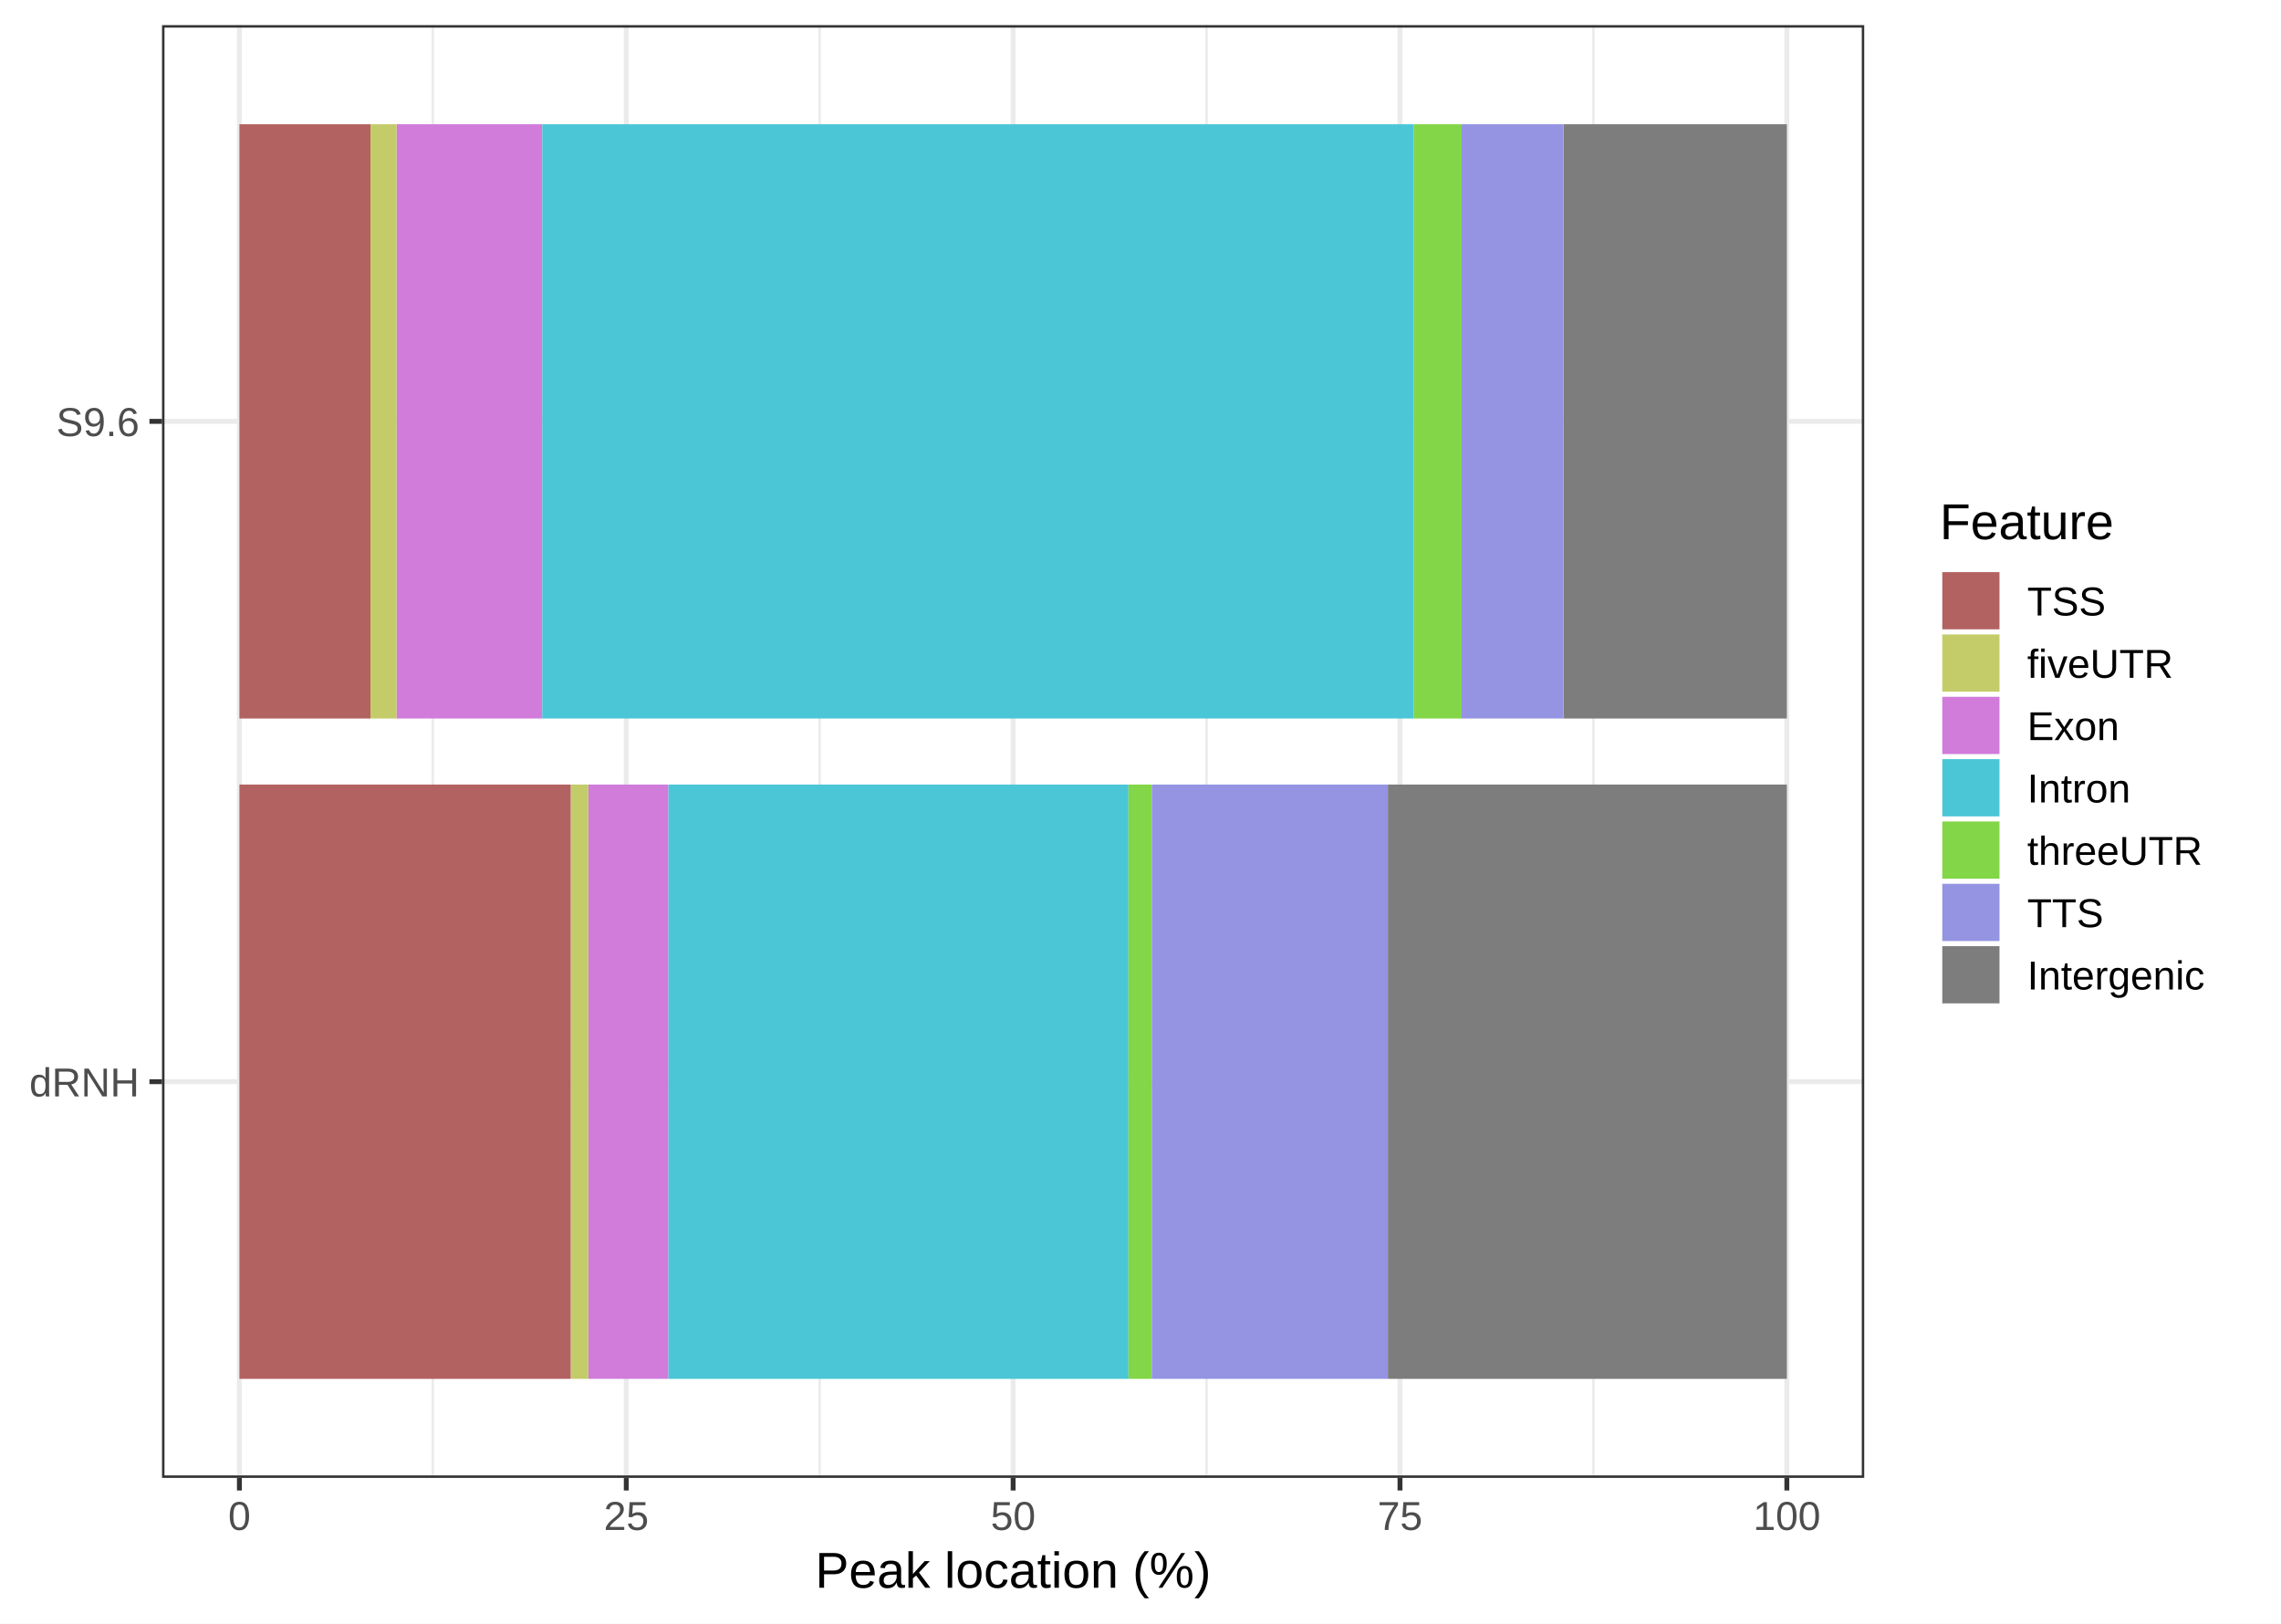
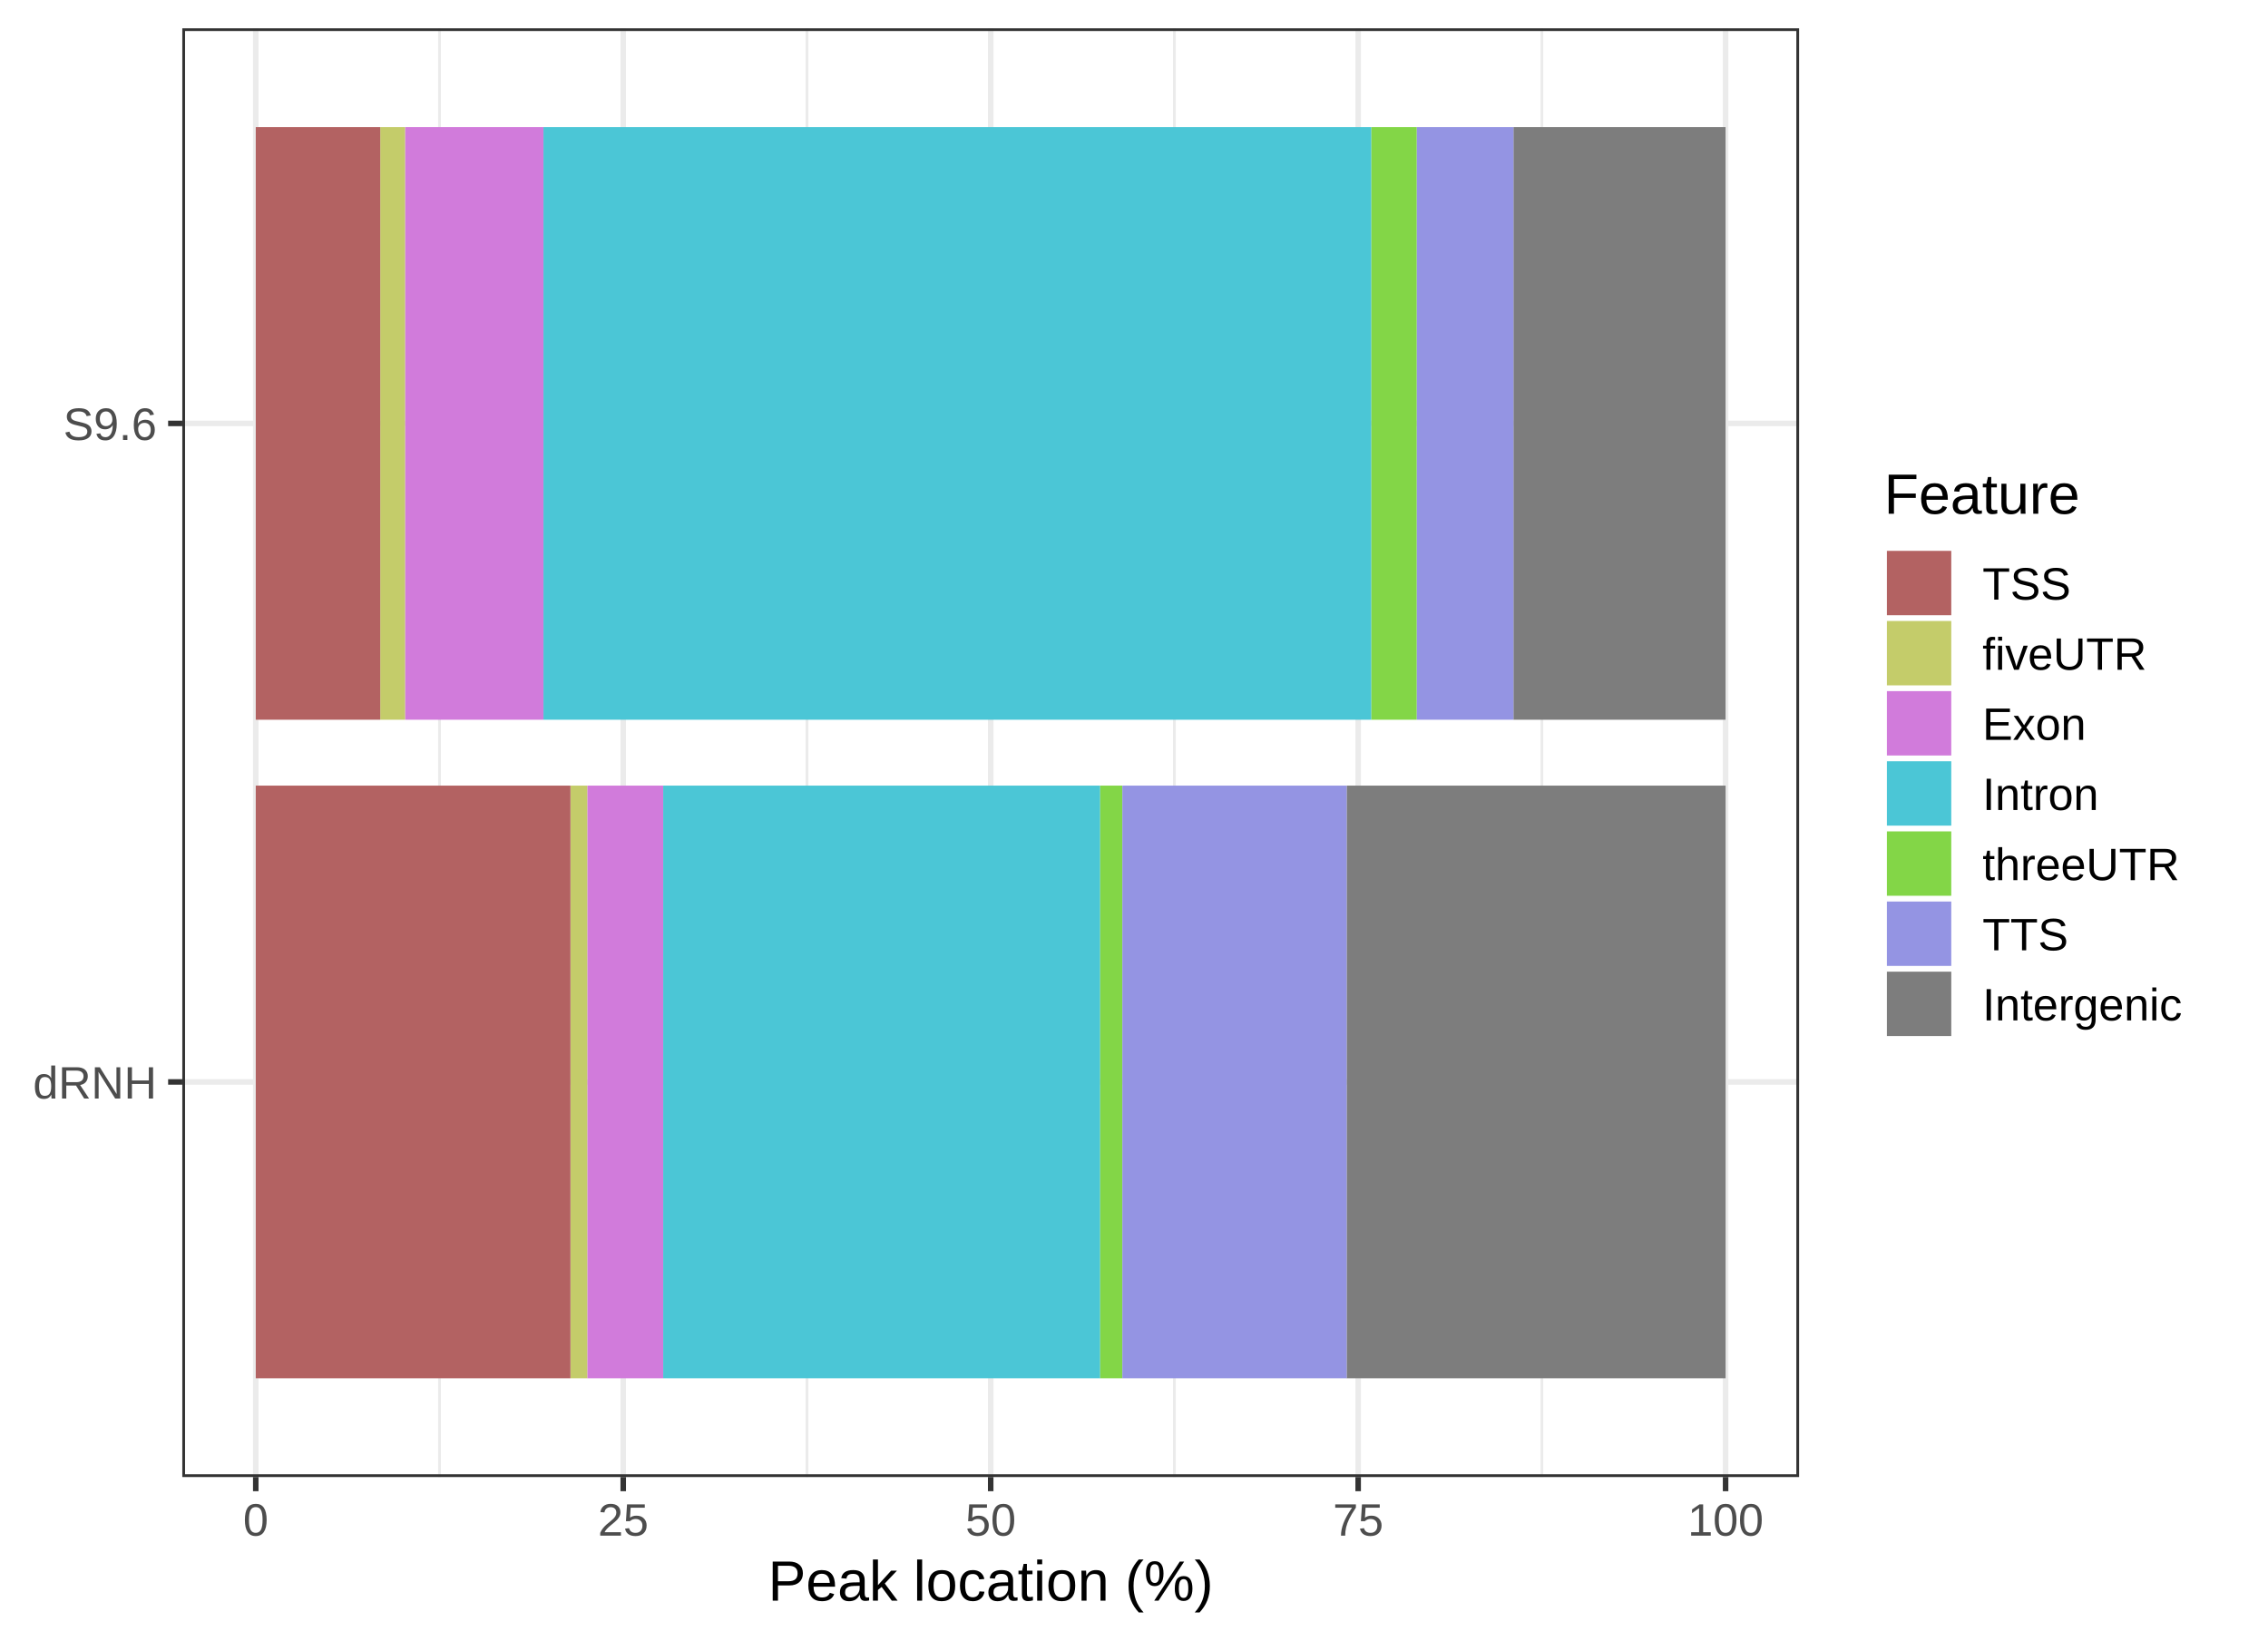
- <svg xmlns="http://www.w3.org/2000/svg" class="svglite" width="632.25pt" height="450.00pt" viewBox="0 0 632.25 450.00">
+ <svg xmlns="http://www.w3.org/2000/svg" class="svglite" width="558.75pt" height="404.25pt" viewBox="0 0 558.75 404.25">
  <defs>
    <style type="text/css">
    .svglite line, .svglite polyline, .svglite polygon, .svglite path, .svglite rect, .svglite circle {
      fill: none;
      stroke: #000000;
      stroke-linecap: round;
      stroke-linejoin: round;
      stroke-miterlimit: 10.00;
    }
  </style>
  </defs>
  <rect width="100%" height="100%" style="stroke: none; fill: #FFFFFF;" />
  <defs>
-     <clipPath id="cpMC4wMHw2MzIuMjV8MC4wMHw0NTAuMDA=">
-       <rect x="0.00" y="0.00" width="632.25" height="450.00" />
+     <clipPath id="cpMC4wMHw1NTguNzV8MC4wMHw0MDQuMjU=">
+       <rect x="0.00" y="0.00" width="558.75" height="404.25" />
    </clipPath>
  </defs>
-   <g clip-path="url(#cpMC4wMHw2MzIuMjV8MC4wMHw0NTAuMDA=)">
-     <rect x="0.00" y="0.00" width="632.25" height="450.00" style="stroke-width: 1.36; stroke: #FFFFFF; fill: #FFFFFF;" />
+   <g clip-path="url(#cpMC4wMHw1NTguNzV8MC4wMHw0MDQuMjU=)">
+     <rect x="0" y="0.00" width="558.75" height="404.25" style="stroke-width: 1.36; stroke: #FFFFFF; fill: #FFFFFF;" />
  </g>
  <defs>
-     <clipPath id="cpNDQuOTF8NTE2LjczfDYuOTd8NDA5LjY3">
-       <rect x="44.91" y="6.97" width="471.82" height="402.69" />
+     <clipPath id="cpNDQuOTF8NDQzLjIzfDYuOTd8MzYzLjky">
+       <rect x="44.91" y="6.97" width="398.32" height="356.94" />
    </clipPath>
  </defs>
-   <g clip-path="url(#cpNDQuOTF8NTE2LjczfDYuOTd8NDA5LjY3)">
-     <rect x="44.91" y="6.97" width="471.82" height="402.69" style="stroke-width: 1.36; stroke: none; fill: #FFFFFF;" />
-     <polyline points="119.97,409.67 119.97,6.97 " style="stroke-width: 0.68; stroke: #EBEBEB; stroke-linecap: butt;" />
-     <polyline points="227.20,409.67 227.20,6.97 " style="stroke-width: 0.68; stroke: #EBEBEB; stroke-linecap: butt;" />
-     <polyline points="334.43,409.67 334.43,6.97 " style="stroke-width: 0.68; stroke: #EBEBEB; stroke-linecap: butt;" />
-     <polyline points="441.67,409.67 441.67,6.97 " style="stroke-width: 0.68; stroke: #EBEBEB; stroke-linecap: butt;" />
-     <polyline points="44.91,299.84 516.73,299.84 " style="stroke-width: 1.36; stroke: #EBEBEB; stroke-linecap: butt;" />
-     <polyline points="44.91,116.80 516.73,116.80 " style="stroke-width: 1.36; stroke: #EBEBEB; stroke-linecap: butt;" />
-     <polyline points="66.36,409.67 66.36,6.97 " style="stroke-width: 1.36; stroke: #EBEBEB; stroke-linecap: butt;" />
-     <polyline points="173.59,409.67 173.59,6.97 " style="stroke-width: 1.36; stroke: #EBEBEB; stroke-linecap: butt;" />
-     <polyline points="280.82,409.67 280.82,6.97 " style="stroke-width: 1.36; stroke: #EBEBEB; stroke-linecap: butt;" />
-     <polyline points="388.05,409.67 388.05,6.97 " style="stroke-width: 1.36; stroke: #EBEBEB; stroke-linecap: butt;" />
-     <polyline points="495.28,409.67 495.28,6.97 " style="stroke-width: 1.36; stroke: #EBEBEB; stroke-linecap: butt;" />
-     <rect x="163.08" y="217.47" width="22.19" height="164.74" style="stroke-width: 1.07; stroke: none; stroke-linecap: square; stroke-linejoin: miter; fill: #D17BDB;" />
-     <rect x="158.19" y="217.47" width="4.89" height="164.74" style="stroke-width: 1.07; stroke: none; stroke-linecap: square; stroke-linejoin: miter; fill: #C4CC6A;" />
-     <rect x="384.69" y="217.47" width="110.60" height="164.74" style="stroke-width: 1.07; stroke: none; stroke-linecap: square; stroke-linejoin: miter; fill: #7D7D7D;" />
-     <rect x="185.27" y="217.47" width="127.52" height="164.74" style="stroke-width: 1.07; stroke: none; stroke-linecap: square; stroke-linejoin: miter; fill: #4BC6D6;" />
-     <rect x="312.79" y="217.47" width="6.46" height="164.74" style="stroke-width: 1.07; stroke: none; stroke-linecap: square; stroke-linejoin: miter; fill: #83D647;" />
-     <rect x="66.36" y="217.47" width="91.83" height="164.74" style="stroke-width: 1.07; stroke: none; stroke-linecap: square; stroke-linejoin: miter; fill: #B36262;" />
-     <rect x="319.25" y="217.47" width="65.44" height="164.74" style="stroke-width: 1.07; stroke: none; stroke-linecap: square; stroke-linejoin: miter; fill: #9494E3;" />
-     <rect x="109.90" y="34.43" width="40.40" height="164.74" style="stroke-width: 1.07; stroke: none; stroke-linecap: square; stroke-linejoin: miter; fill: #D17BDB;" />
-     <rect x="102.68" y="34.43" width="7.23" height="164.74" style="stroke-width: 1.07; stroke: none; stroke-linecap: square; stroke-linejoin: miter; fill: #C4CC6A;" />
-     <rect x="433.35" y="34.43" width="61.94" height="164.74" style="stroke-width: 1.07; stroke: none; stroke-linecap: square; stroke-linejoin: miter; fill: #7D7D7D;" />
-     <rect x="150.30" y="34.43" width="241.59" height="164.74" style="stroke-width: 1.07; stroke: none; stroke-linecap: square; stroke-linejoin: miter; fill: #4BC6D6;" />
-     <rect x="391.89" y="34.43" width="13.26" height="164.74" style="stroke-width: 1.07; stroke: none; stroke-linecap: square; stroke-linejoin: miter; fill: #83D647;" />
-     <rect x="66.36" y="34.43" width="36.32" height="164.74" style="stroke-width: 1.07; stroke: none; stroke-linecap: square; stroke-linejoin: miter; fill: #B36262;" />
-     <rect x="405.15" y="34.43" width="28.20" height="164.74" style="stroke-width: 1.07; stroke: none; stroke-linecap: square; stroke-linejoin: miter; fill: #9494E3;" />
-     <rect x="44.91" y="6.97" width="471.82" height="402.69" style="stroke-width: 1.36; stroke: #333333;" />
+   <g clip-path="url(#cpNDQuOTF8NDQzLjIzfDYuOTd8MzYzLjky)">
+     <rect x="44.91" y="6.97" width="398.32" height="356.94" style="stroke-width: 1.36; stroke: none; fill: #FFFFFF;" />
+     <polyline points="108.28,363.92 108.28,6.97 " style="stroke-width: 0.68; stroke: #EBEBEB; stroke-linecap: butt;" />
+     <polyline points="198.81,363.92 198.81,6.97 " style="stroke-width: 0.68; stroke: #EBEBEB; stroke-linecap: butt;" />
+     <polyline points="289.33,363.92 289.33,6.97 " style="stroke-width: 0.68; stroke: #EBEBEB; stroke-linecap: butt;" />
+     <polyline points="379.86,363.92 379.86,6.97 " style="stroke-width: 0.68; stroke: #EBEBEB; stroke-linecap: butt;" />
+     <polyline points="44.91,266.57 443.23,266.57 " style="stroke-width: 1.36; stroke: #EBEBEB; stroke-linecap: butt;" />
+     <polyline points="44.91,104.32 443.23,104.32 " style="stroke-width: 1.36; stroke: #EBEBEB; stroke-linecap: butt;" />
+     <polyline points="63.01,363.92 63.01,6.97 " style="stroke-width: 1.36; stroke: #EBEBEB; stroke-linecap: butt;" />
+     <polyline points="153.54,363.92 153.54,6.97 " style="stroke-width: 1.36; stroke: #EBEBEB; stroke-linecap: butt;" />
+     <polyline points="244.07,363.92 244.07,6.97 " style="stroke-width: 1.36; stroke: #EBEBEB; stroke-linecap: butt;" />
+     <polyline points="334.60,363.92 334.60,6.97 " style="stroke-width: 1.36; stroke: #EBEBEB; stroke-linecap: butt;" />
+     <polyline points="425.12,363.92 425.12,6.97 " style="stroke-width: 1.36; stroke: #EBEBEB; stroke-linecap: butt;" />
+     <rect x="144.68" y="193.56" width="18.71" height="146.02" style="stroke-width: 1.07; stroke: none; stroke-linecap: square; stroke-linejoin: miter; fill: #D17BDB;" />
+     <rect x="140.55" y="193.56" width="4.13" height="146.02" style="stroke-width: 1.07; stroke: none; stroke-linecap: square; stroke-linejoin: miter; fill: #C4CC6A;" />
+     <rect x="331.76" y="193.56" width="93.37" height="146.02" style="stroke-width: 1.07; stroke: none; stroke-linecap: square; stroke-linejoin: miter; fill: #7D7D7D;" />
+     <rect x="163.39" y="193.56" width="107.66" height="146.02" style="stroke-width: 1.07; stroke: none; stroke-linecap: square; stroke-linejoin: miter; fill: #4BC6D6;" />
+     <rect x="271.05" y="193.56" width="5.46" height="146.02" style="stroke-width: 1.07; stroke: none; stroke-linecap: square; stroke-linejoin: miter; fill: #83D647;" />
+     <rect x="63.01" y="193.56" width="77.53" height="146.02" style="stroke-width: 1.07; stroke: none; stroke-linecap: square; stroke-linejoin: miter; fill: #B36262;" />
+     <rect x="276.51" y="193.56" width="55.25" height="146.02" style="stroke-width: 1.07; stroke: none; stroke-linecap: square; stroke-linejoin: miter; fill: #9494E3;" />
+     <rect x="99.78" y="31.31" width="34.11" height="146.02" style="stroke-width: 1.07; stroke: none; stroke-linecap: square; stroke-linejoin: miter; fill: #D17BDB;" />
+     <rect x="93.68" y="31.31" width="6.10" height="146.02" style="stroke-width: 1.07; stroke: none; stroke-linecap: square; stroke-linejoin: miter; fill: #C4CC6A;" />
+     <rect x="372.85" y="31.31" width="52.27" height="146.02" style="stroke-width: 1.07; stroke: none; stroke-linecap: square; stroke-linejoin: miter; fill: #7D7D7D;" />
+     <rect x="133.89" y="31.31" width="203.97" height="146.02" style="stroke-width: 1.07; stroke: none; stroke-linecap: square; stroke-linejoin: miter; fill: #4BC6D6;" />
+     <rect x="337.86" y="31.31" width="11.19" height="146.02" style="stroke-width: 1.07; stroke: none; stroke-linecap: square; stroke-linejoin: miter; fill: #83D647;" />
+     <rect x="63.01" y="31.31" width="30.67" height="146.02" style="stroke-width: 1.07; stroke: none; stroke-linecap: square; stroke-linejoin: miter; fill: #B36262;" />
+     <rect x="349.06" y="31.31" width="23.80" height="146.02" style="stroke-width: 1.07; stroke: none; stroke-linecap: square; stroke-linejoin: miter; fill: #9494E3;" />
+     <rect x="44.91" y="6.97" width="398.32" height="356.94" style="stroke-width: 1.36; stroke: #333333;" />
  </g>
-   <g clip-path="url(#cpMC4wMHw2MzIuMjV8MC4wMHw0NTAuMDA=)">
-     <text x="38.63" y="303.92" text-anchor="end" style="font-size: 11.20px; fill: #4D4D4D; font-family: Liberation Sans;" textLength="31.66px" lengthAdjust="spacingAndGlyphs">dRNH</text>
-     <text x="38.63" y="120.88" text-anchor="end" style="font-size: 11.20px; fill: #4D4D4D; font-family: Liberation Sans;" textLength="24.90px" lengthAdjust="spacingAndGlyphs">S9.6</text>
-     <polyline points="41.42,299.84 44.91,299.84 " style="stroke-width: 1.36; stroke: #333333; stroke-linecap: butt;" />
-     <polyline points="41.42,116.80 44.91,116.80 " style="stroke-width: 1.36; stroke: #333333; stroke-linecap: butt;" />
-     <polyline points="66.36,413.16 66.36,409.67 " style="stroke-width: 1.36; stroke: #333333; stroke-linecap: butt;" />
-     <polyline points="173.59,413.16 173.59,409.67 " style="stroke-width: 1.36; stroke: #333333; stroke-linecap: butt;" />
-     <polyline points="280.82,413.16 280.82,409.67 " style="stroke-width: 1.36; stroke: #333333; stroke-linecap: butt;" />
-     <polyline points="388.05,413.16 388.05,409.67 " style="stroke-width: 1.36; stroke: #333333; stroke-linecap: butt;" />
-     <polyline points="495.28,413.16 495.28,409.67 " style="stroke-width: 1.36; stroke: #333333; stroke-linecap: butt;" />
-     <text x="66.36" y="424.10" text-anchor="middle" style="font-size: 11.20px; fill: #4D4D4D; font-family: Liberation Sans;" textLength="7.12px" lengthAdjust="spacingAndGlyphs">0</text>
-     <text x="173.59" y="424.10" text-anchor="middle" style="font-size: 11.20px; fill: #4D4D4D; font-family: Liberation Sans;" textLength="14.24px" lengthAdjust="spacingAndGlyphs">25</text>
-     <text x="280.82" y="424.10" text-anchor="middle" style="font-size: 11.20px; fill: #4D4D4D; font-family: Liberation Sans;" textLength="14.24px" lengthAdjust="spacingAndGlyphs">50</text>
-     <text x="388.05" y="424.10" text-anchor="middle" style="font-size: 11.20px; fill: #4D4D4D; font-family: Liberation Sans;" textLength="14.24px" lengthAdjust="spacingAndGlyphs">75</text>
-     <text x="495.28" y="424.10" text-anchor="middle" style="font-size: 11.20px; fill: #4D4D4D; font-family: Liberation Sans;" textLength="21.36px" lengthAdjust="spacingAndGlyphs">100</text>
-     <text x="280.82" y="440.12" text-anchor="middle" style="font-size: 14.00px; font-family: Liberation Sans;" textLength="121.87px" lengthAdjust="spacingAndGlyphs">Peak location (%)</text>
-     <rect x="530.68" y="130.82" width="94.60" height="154.99" style="stroke-width: 1.36; stroke: none; fill: #FFFFFF;" />
-     <text x="537.65" y="149.46" style="font-size: 14.00px; font-family: Liberation Sans;" textLength="52.88px" lengthAdjust="spacingAndGlyphs">Feature</text>
-     <rect x="537.65" y="157.88" width="17.28" height="17.28" style="stroke-width: 1.36; stroke: none; fill: #FFFFFF;" />
-     <rect x="538.36" y="158.59" width="15.86" height="15.86" style="stroke-width: 1.07; stroke: none; stroke-linecap: square; stroke-linejoin: miter; fill: #B36262;" />
-     <rect x="537.65" y="175.16" width="17.28" height="17.28" style="stroke-width: 1.36; stroke: none; fill: #FFFFFF;" />
-     <rect x="538.36" y="175.87" width="15.86" height="15.86" style="stroke-width: 1.07; stroke: none; stroke-linecap: square; stroke-linejoin: miter; fill: #C4CC6A;" />
-     <rect x="537.65" y="192.44" width="17.28" height="17.28" style="stroke-width: 1.36; stroke: none; fill: #FFFFFF;" />
-     <rect x="538.36" y="193.15" width="15.86" height="15.86" style="stroke-width: 1.07; stroke: none; stroke-linecap: square; stroke-linejoin: miter; fill: #D17BDB;" />
-     <rect x="537.65" y="209.72" width="17.28" height="17.28" style="stroke-width: 1.36; stroke: none; fill: #FFFFFF;" />
-     <rect x="538.36" y="210.43" width="15.86" height="15.86" style="stroke-width: 1.07; stroke: none; stroke-linecap: square; stroke-linejoin: miter; fill: #4BC6D6;" />
-     <rect x="537.65" y="227.00" width="17.28" height="17.28" style="stroke-width: 1.36; stroke: none; fill: #FFFFFF;" />
-     <rect x="538.36" y="227.71" width="15.86" height="15.86" style="stroke-width: 1.07; stroke: none; stroke-linecap: square; stroke-linejoin: miter; fill: #83D647;" />
-     <rect x="537.65" y="244.28" width="17.28" height="17.28" style="stroke-width: 1.36; stroke: none; fill: #FFFFFF;" />
-     <rect x="538.36" y="244.99" width="15.86" height="15.86" style="stroke-width: 1.07; stroke: none; stroke-linecap: square; stroke-linejoin: miter; fill: #9494E3;" />
-     <rect x="537.65" y="261.56" width="17.28" height="17.28" style="stroke-width: 1.36; stroke: none; fill: #FFFFFF;" />
-     <rect x="538.36" y="262.27" width="15.86" height="15.86" style="stroke-width: 1.07; stroke: none; stroke-linecap: square; stroke-linejoin: miter; fill: #7D7D7D;" />
-     <text x="561.90" y="170.60" style="font-size: 11.20px; font-family: Liberation Sans;" textLength="21.03px" lengthAdjust="spacingAndGlyphs">TSS</text>
-     <text x="561.90" y="187.88" style="font-size: 11.20px; font-family: Liberation Sans;" textLength="43.35px" lengthAdjust="spacingAndGlyphs">fiveUTR</text>
-     <text x="561.90" y="205.16" style="font-size: 11.20px; font-family: Liberation Sans;" textLength="27.29px" lengthAdjust="spacingAndGlyphs">Exon</text>
-     <text x="561.90" y="222.44" style="font-size: 11.20px; font-family: Liberation Sans;" textLength="33.07px" lengthAdjust="spacingAndGlyphs">Intron</text>
-     <text x="561.90" y="239.72" style="font-size: 11.20px; font-family: Liberation Sans;" textLength="52.39px" lengthAdjust="spacingAndGlyphs">threeUTR</text>
-     <text x="561.90" y="257.00" style="font-size: 11.20px; font-family: Liberation Sans;" textLength="20.57px" lengthAdjust="spacingAndGlyphs">TTS</text>
-     <text x="561.90" y="274.28" style="font-size: 11.20px; font-family: Liberation Sans;" textLength="56.40px" lengthAdjust="spacingAndGlyphs">Intergenic</text>
+   <g clip-path="url(#cpMC4wMHw1NTguNzV8MC4wMHw0MDQuMjU=)">
+     <text x="38.63" y="270.65" text-anchor="end" style="font-size: 11.20px; fill: #4D4D4D; font-family: Liberation Sans;" textLength="31.66px" lengthAdjust="spacingAndGlyphs">dRNH</text>
+     <text x="38.63" y="108.40" text-anchor="end" style="font-size: 11.20px; fill: #4D4D4D; font-family: Liberation Sans;" textLength="24.90px" lengthAdjust="spacingAndGlyphs">S9.6</text>
+     <polyline points="41.42,266.57 44.91,266.57 " style="stroke-width: 1.36; stroke: #333333; stroke-linecap: butt;" />
+     <polyline points="41.42,104.32 44.91,104.32 " style="stroke-width: 1.36; stroke: #333333; stroke-linecap: butt;" />
+     <polyline points="63.01,367.41 63.01,363.92 " style="stroke-width: 1.36; stroke: #333333; stroke-linecap: butt;" />
+     <polyline points="153.54,367.41 153.54,363.92 " style="stroke-width: 1.36; stroke: #333333; stroke-linecap: butt;" />
+     <polyline points="244.07,367.41 244.07,363.92 " style="stroke-width: 1.36; stroke: #333333; stroke-linecap: butt;" />
+     <polyline points="334.60,367.41 334.60,363.92 " style="stroke-width: 1.36; stroke: #333333; stroke-linecap: butt;" />
+     <polyline points="425.12,367.41 425.12,363.92 " style="stroke-width: 1.36; stroke: #333333; stroke-linecap: butt;" />
+     <text x="63.01" y="378.35" text-anchor="middle" style="font-size: 11.20px; fill: #4D4D4D; font-family: Liberation Sans;" textLength="7.12px" lengthAdjust="spacingAndGlyphs">0</text>
+     <text x="153.54" y="378.35" text-anchor="middle" style="font-size: 11.20px; fill: #4D4D4D; font-family: Liberation Sans;" textLength="14.24px" lengthAdjust="spacingAndGlyphs">25</text>
+     <text x="244.07" y="378.35" text-anchor="middle" style="font-size: 11.20px; fill: #4D4D4D; font-family: Liberation Sans;" textLength="14.24px" lengthAdjust="spacingAndGlyphs">50</text>
+     <text x="334.60" y="378.35" text-anchor="middle" style="font-size: 11.20px; fill: #4D4D4D; font-family: Liberation Sans;" textLength="14.24px" lengthAdjust="spacingAndGlyphs">75</text>
+     <text x="425.12" y="378.35" text-anchor="middle" style="font-size: 11.20px; fill: #4D4D4D; font-family: Liberation Sans;" textLength="21.36px" lengthAdjust="spacingAndGlyphs">100</text>
+     <text x="244.07" y="394.37" text-anchor="middle" style="font-size: 14.00px; font-family: Liberation Sans;" textLength="121.87px" lengthAdjust="spacingAndGlyphs">Peak location (%)</text>
+     <rect x="457.18" y="107.95" width="94.60" height="154.99" style="stroke-width: 1.36; stroke: none; fill: #FFFFFF;" />
+     <text x="464.15" y="126.58" style="font-size: 14.00px; font-family: Liberation Sans;" textLength="52.88px" lengthAdjust="spacingAndGlyphs">Feature</text>
+     <rect x="464.15" y="135.01" width="17.28" height="17.28" style="stroke-width: 1.36; stroke: none; fill: #FFFFFF;" />
+     <rect x="464.86" y="135.72" width="15.86" height="15.86" style="stroke-width: 1.07; stroke: none; stroke-linecap: square; stroke-linejoin: miter; fill: #B36262;" />
+     <rect x="464.15" y="152.29" width="17.28" height="17.28" style="stroke-width: 1.36; stroke: none; fill: #FFFFFF;" />
+     <rect x="464.86" y="153.00" width="15.86" height="15.86" style="stroke-width: 1.07; stroke: none; stroke-linecap: square; stroke-linejoin: miter; fill: #C4CC6A;" />
+     <rect x="464.15" y="169.57" width="17.28" height="17.28" style="stroke-width: 1.36; stroke: none; fill: #FFFFFF;" />
+     <rect x="464.86" y="170.28" width="15.86" height="15.86" style="stroke-width: 1.07; stroke: none; stroke-linecap: square; stroke-linejoin: miter; fill: #D17BDB;" />
+     <rect x="464.15" y="186.85" width="17.28" height="17.28" style="stroke-width: 1.36; stroke: none; fill: #FFFFFF;" />
+     <rect x="464.86" y="187.56" width="15.86" height="15.86" style="stroke-width: 1.07; stroke: none; stroke-linecap: square; stroke-linejoin: miter; fill: #4BC6D6;" />
+     <rect x="464.15" y="204.13" width="17.28" height="17.28" style="stroke-width: 1.36; stroke: none; fill: #FFFFFF;" />
+     <rect x="464.86" y="204.84" width="15.86" height="15.86" style="stroke-width: 1.07; stroke: none; stroke-linecap: square; stroke-linejoin: miter; fill: #83D647;" />
+     <rect x="464.15" y="221.41" width="17.28" height="17.28" style="stroke-width: 1.36; stroke: none; fill: #FFFFFF;" />
+     <rect x="464.86" y="222.12" width="15.86" height="15.86" style="stroke-width: 1.07; stroke: none; stroke-linecap: square; stroke-linejoin: miter; fill: #9494E3;" />
+     <rect x="464.15" y="238.69" width="17.28" height="17.28" style="stroke-width: 1.36; stroke: none; fill: #FFFFFF;" />
+     <rect x="464.86" y="239.40" width="15.86" height="15.86" style="stroke-width: 1.07; stroke: none; stroke-linecap: square; stroke-linejoin: miter; fill: #7D7D7D;" />
+     <text x="488.40" y="147.73" style="font-size: 11.20px; font-family: Liberation Sans;" textLength="21.03px" lengthAdjust="spacingAndGlyphs">TSS</text>
+     <text x="488.40" y="165.01" style="font-size: 11.20px; font-family: Liberation Sans;" textLength="43.35px" lengthAdjust="spacingAndGlyphs">fiveUTR</text>
+     <text x="488.40" y="182.29" style="font-size: 11.20px; font-family: Liberation Sans;" textLength="27.29px" lengthAdjust="spacingAndGlyphs">Exon</text>
+     <text x="488.40" y="199.57" style="font-size: 11.20px; font-family: Liberation Sans;" textLength="33.07px" lengthAdjust="spacingAndGlyphs">Intron</text>
+     <text x="488.40" y="216.85" style="font-size: 11.20px; font-family: Liberation Sans;" textLength="52.39px" lengthAdjust="spacingAndGlyphs">threeUTR</text>
+     <text x="488.40" y="234.13" style="font-size: 11.20px; font-family: Liberation Sans;" textLength="20.57px" lengthAdjust="spacingAndGlyphs">TTS</text>
+     <text x="488.40" y="251.41" style="font-size: 11.20px; font-family: Liberation Sans;" textLength="56.40px" lengthAdjust="spacingAndGlyphs">Intergenic</text>
  </g>
</svg>
